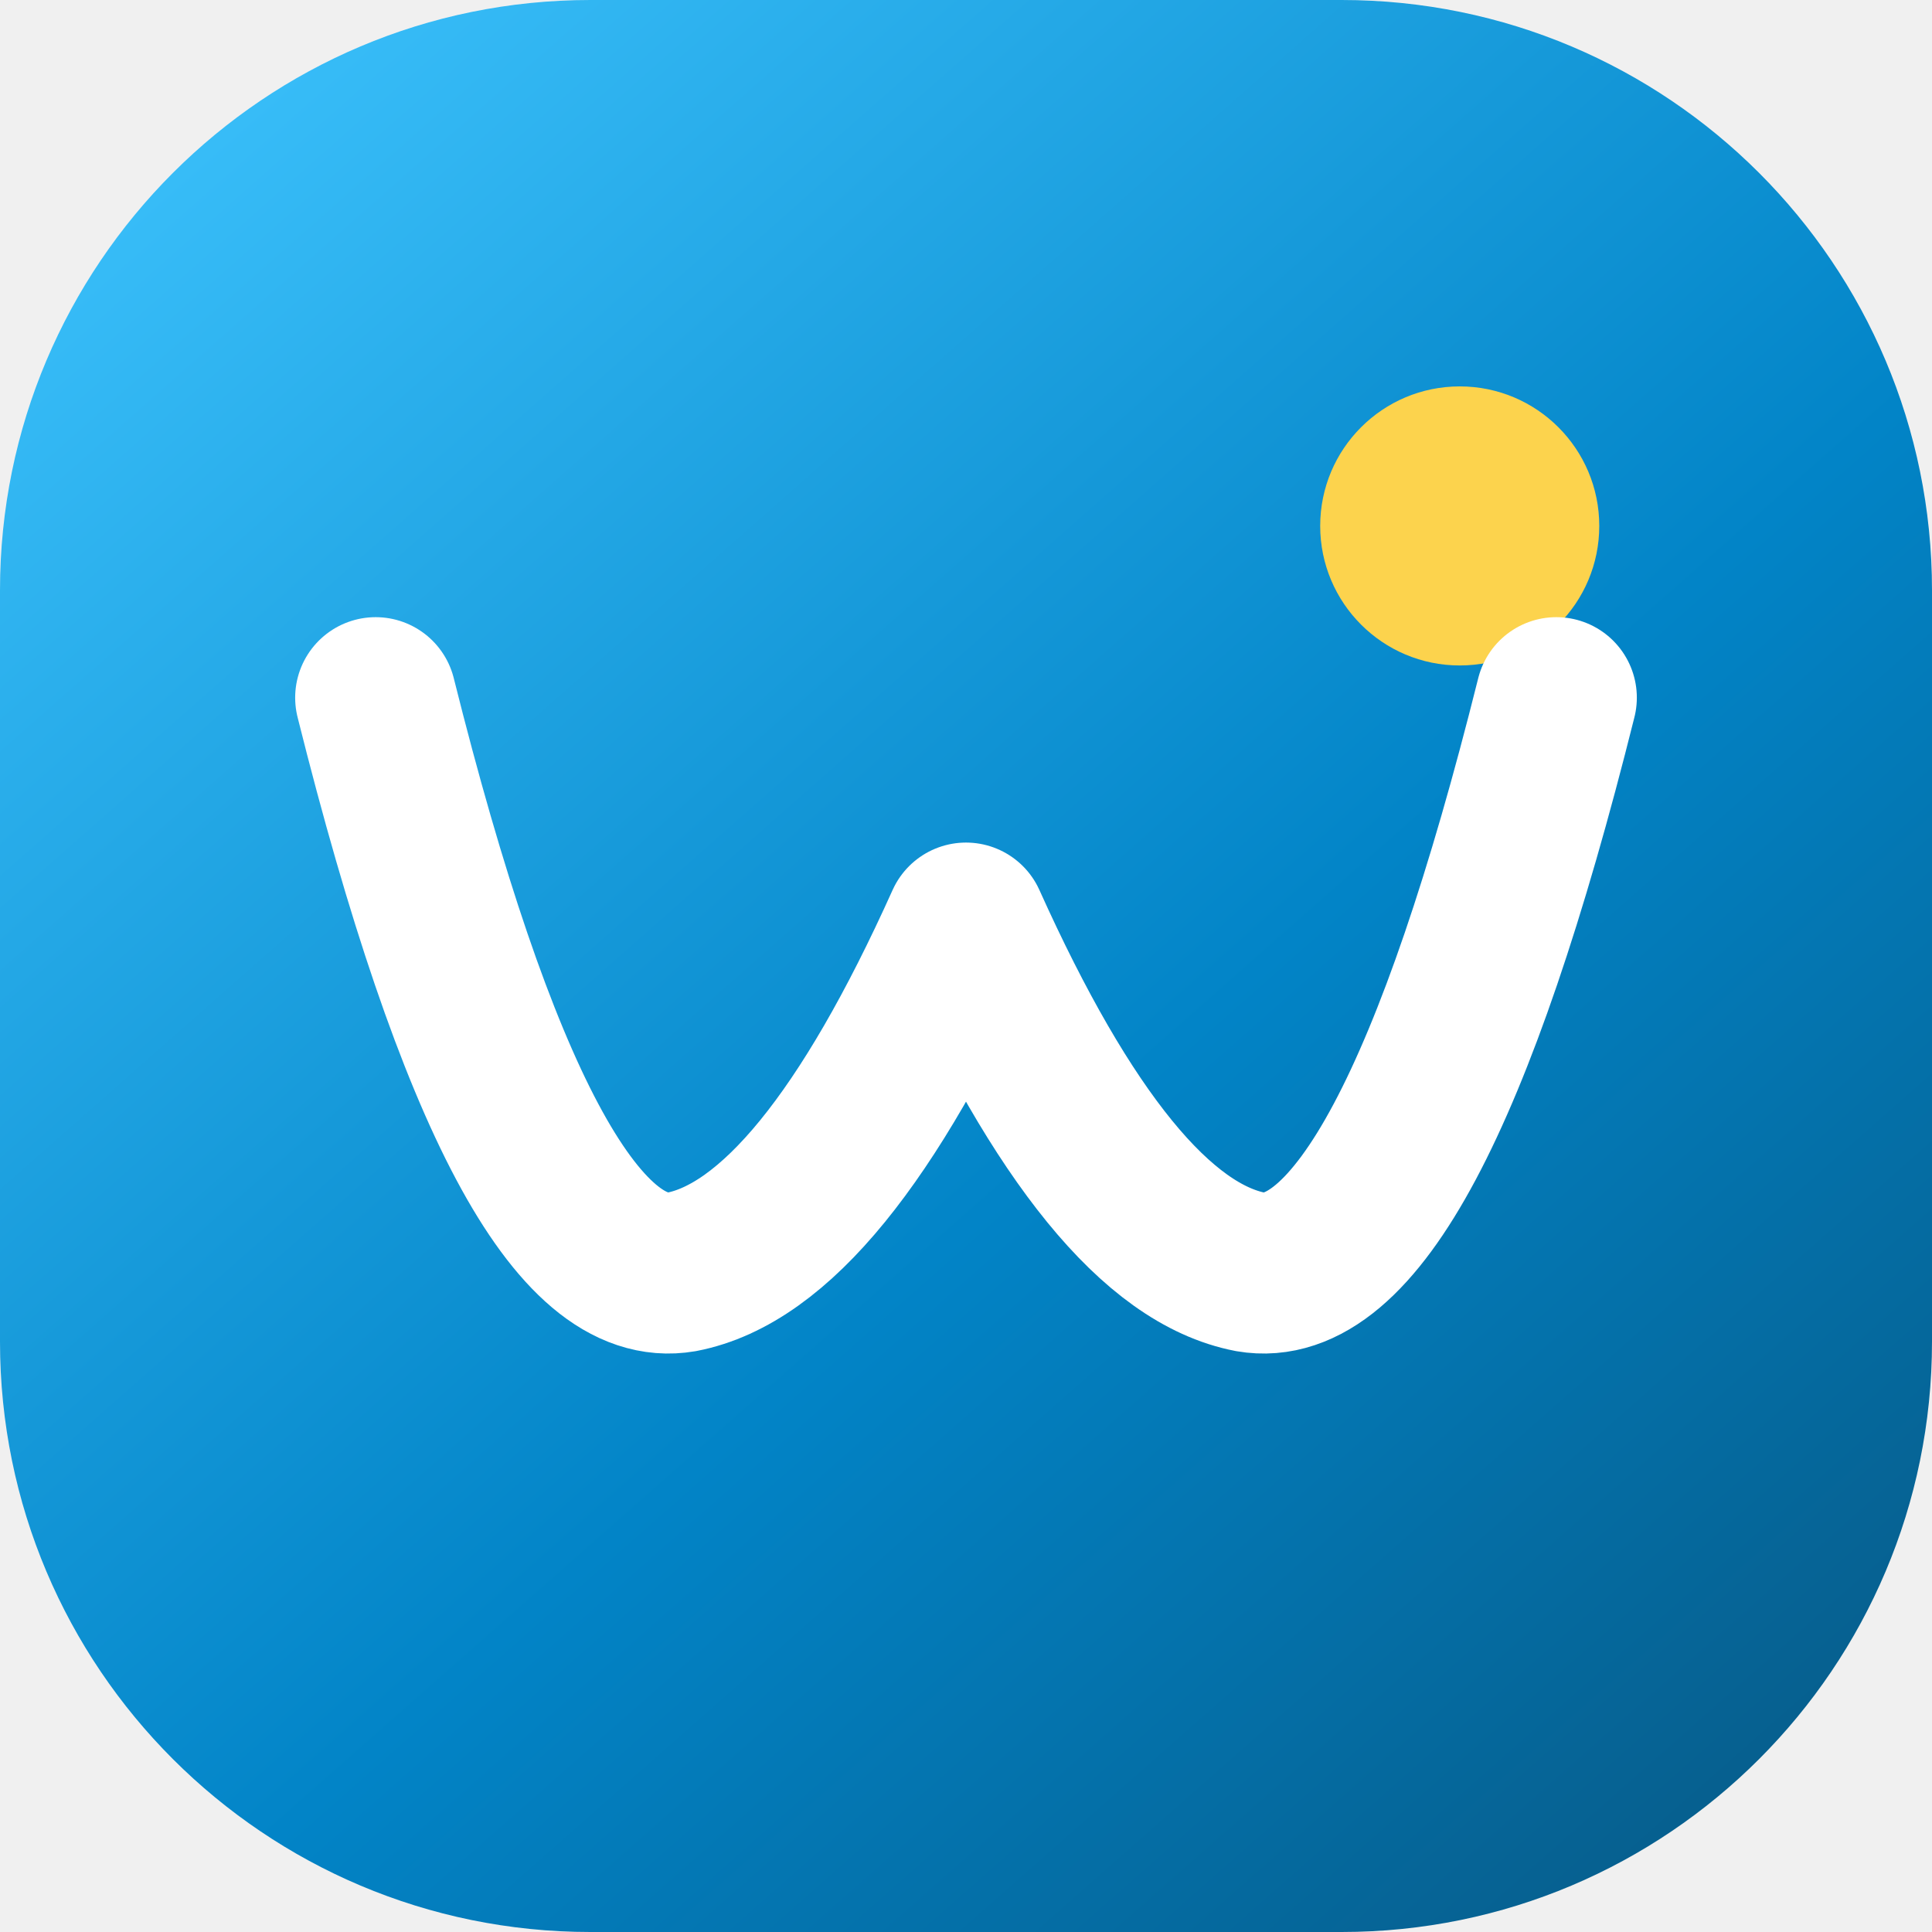
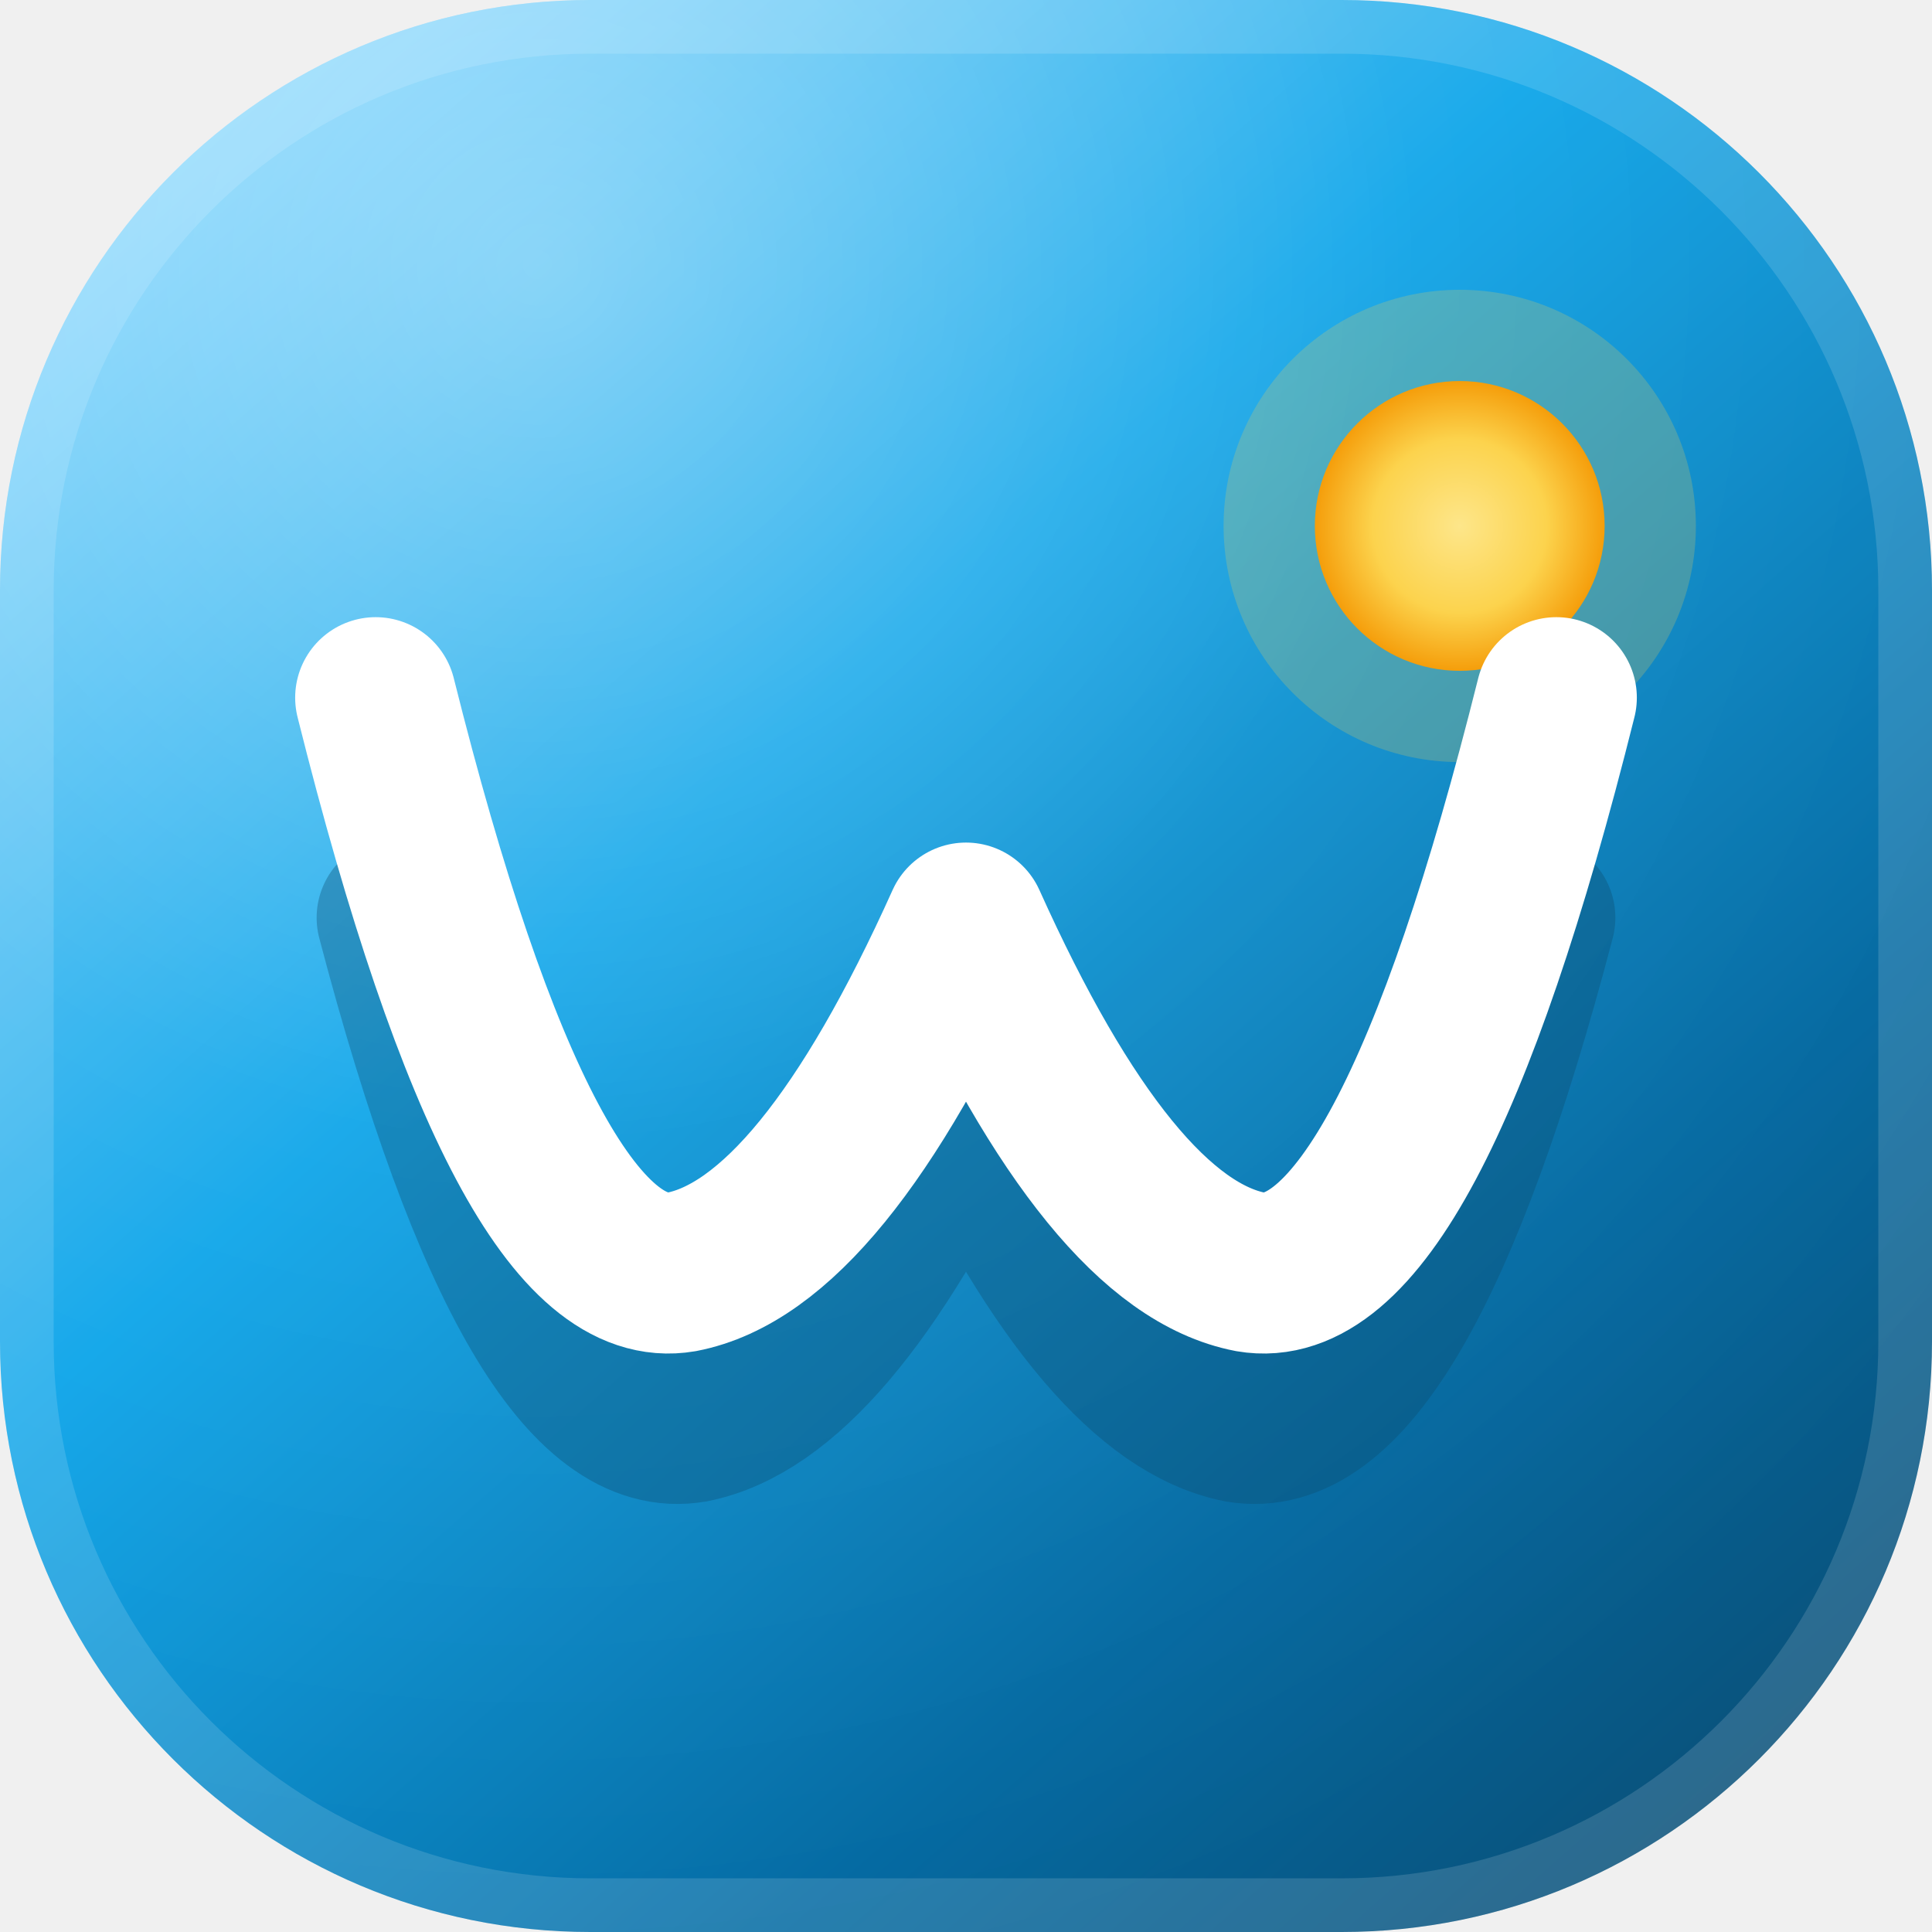
<svg xmlns="http://www.w3.org/2000/svg" viewBox="0 0 36 36" width="36" height="36">
  <defs>
    <linearGradient id="g" x1="4" y1="2" x2="34" y2="36" gradientUnits="userSpaceOnUse">
-       <stop offset="0" stop-color="#38bdf8" />
-       <stop offset="0.55" stop-color="#0284c7" />
-       <stop offset="1" stop-color="#075985" />
+       <stop offset="0" stop-color="#7dd3fc" />
+       <stop offset="0.35" stop-color="#0ea5e9" />
+       <stop offset="0.72" stop-color="#0369a1" />
+       <stop offset="1" stop-color="#0c4a6e" />
    </linearGradient>
+     <radialGradient id="hl" cx="0.28" cy="0.14" r="0.9">
+       <stop offset="0" stop-color="#ffffff" stop-opacity="0.32" />
+       <stop offset="0.5" stop-color="#ffffff" stop-opacity="0.06" />
+       <stop offset="1" stop-color="#ffffff" stop-opacity="0" />
+     </radialGradient>
+     <radialGradient id="sun" cx="0.5" cy="0.5" r="0.5">
+       <stop offset="0" stop-color="#fde68a" />
+       <stop offset="0.6" stop-color="#fcd34d" />
+       <stop offset="1" stop-color="#f59e0b" />
+     </radialGradient>
  </defs>
  <rect width="36" height="36" rx="11" fill="url(#g)" />
-   <circle cx="27.2" cy="9.8" r="2.6" fill="#fcd34d" />
+   <rect width="36" height="36" rx="11" fill="url(#hl)" />
+   <rect x="0.5" y="0.5" width="35" height="35" rx="10.5" fill="none" stroke="#ffffff" stroke-opacity="0.14" />
+   <circle cx="27.2" cy="9.8" r="4.4" fill="#fcd34d" opacity="0.22" />
+   <circle cx="27.2" cy="9.8" r="2.7" fill="url(#sun)" />
+   <path d="M7.4 15.5 Q10 25.4 12.9 24.9 Q15.4 24.4 18 18.9 Q20.6 24.4 23.1 24.9 Q26 25.4 28.6 15.5" stroke="#0c4a6e" stroke-opacity="0.35" stroke-width="3" stroke-linecap="round" stroke-linejoin="round" fill="none" transform="translate(0 1.6)" />
  <path d="M7 13 Q9.8 24.2 12.7 23.7 Q15.3 23.2 18 17.2 Q20.7 23.2 23.3 23.7 Q26.2 24.2 29 13" stroke="white" stroke-width="3" stroke-linecap="round" stroke-linejoin="round" fill="none" />
</svg>
